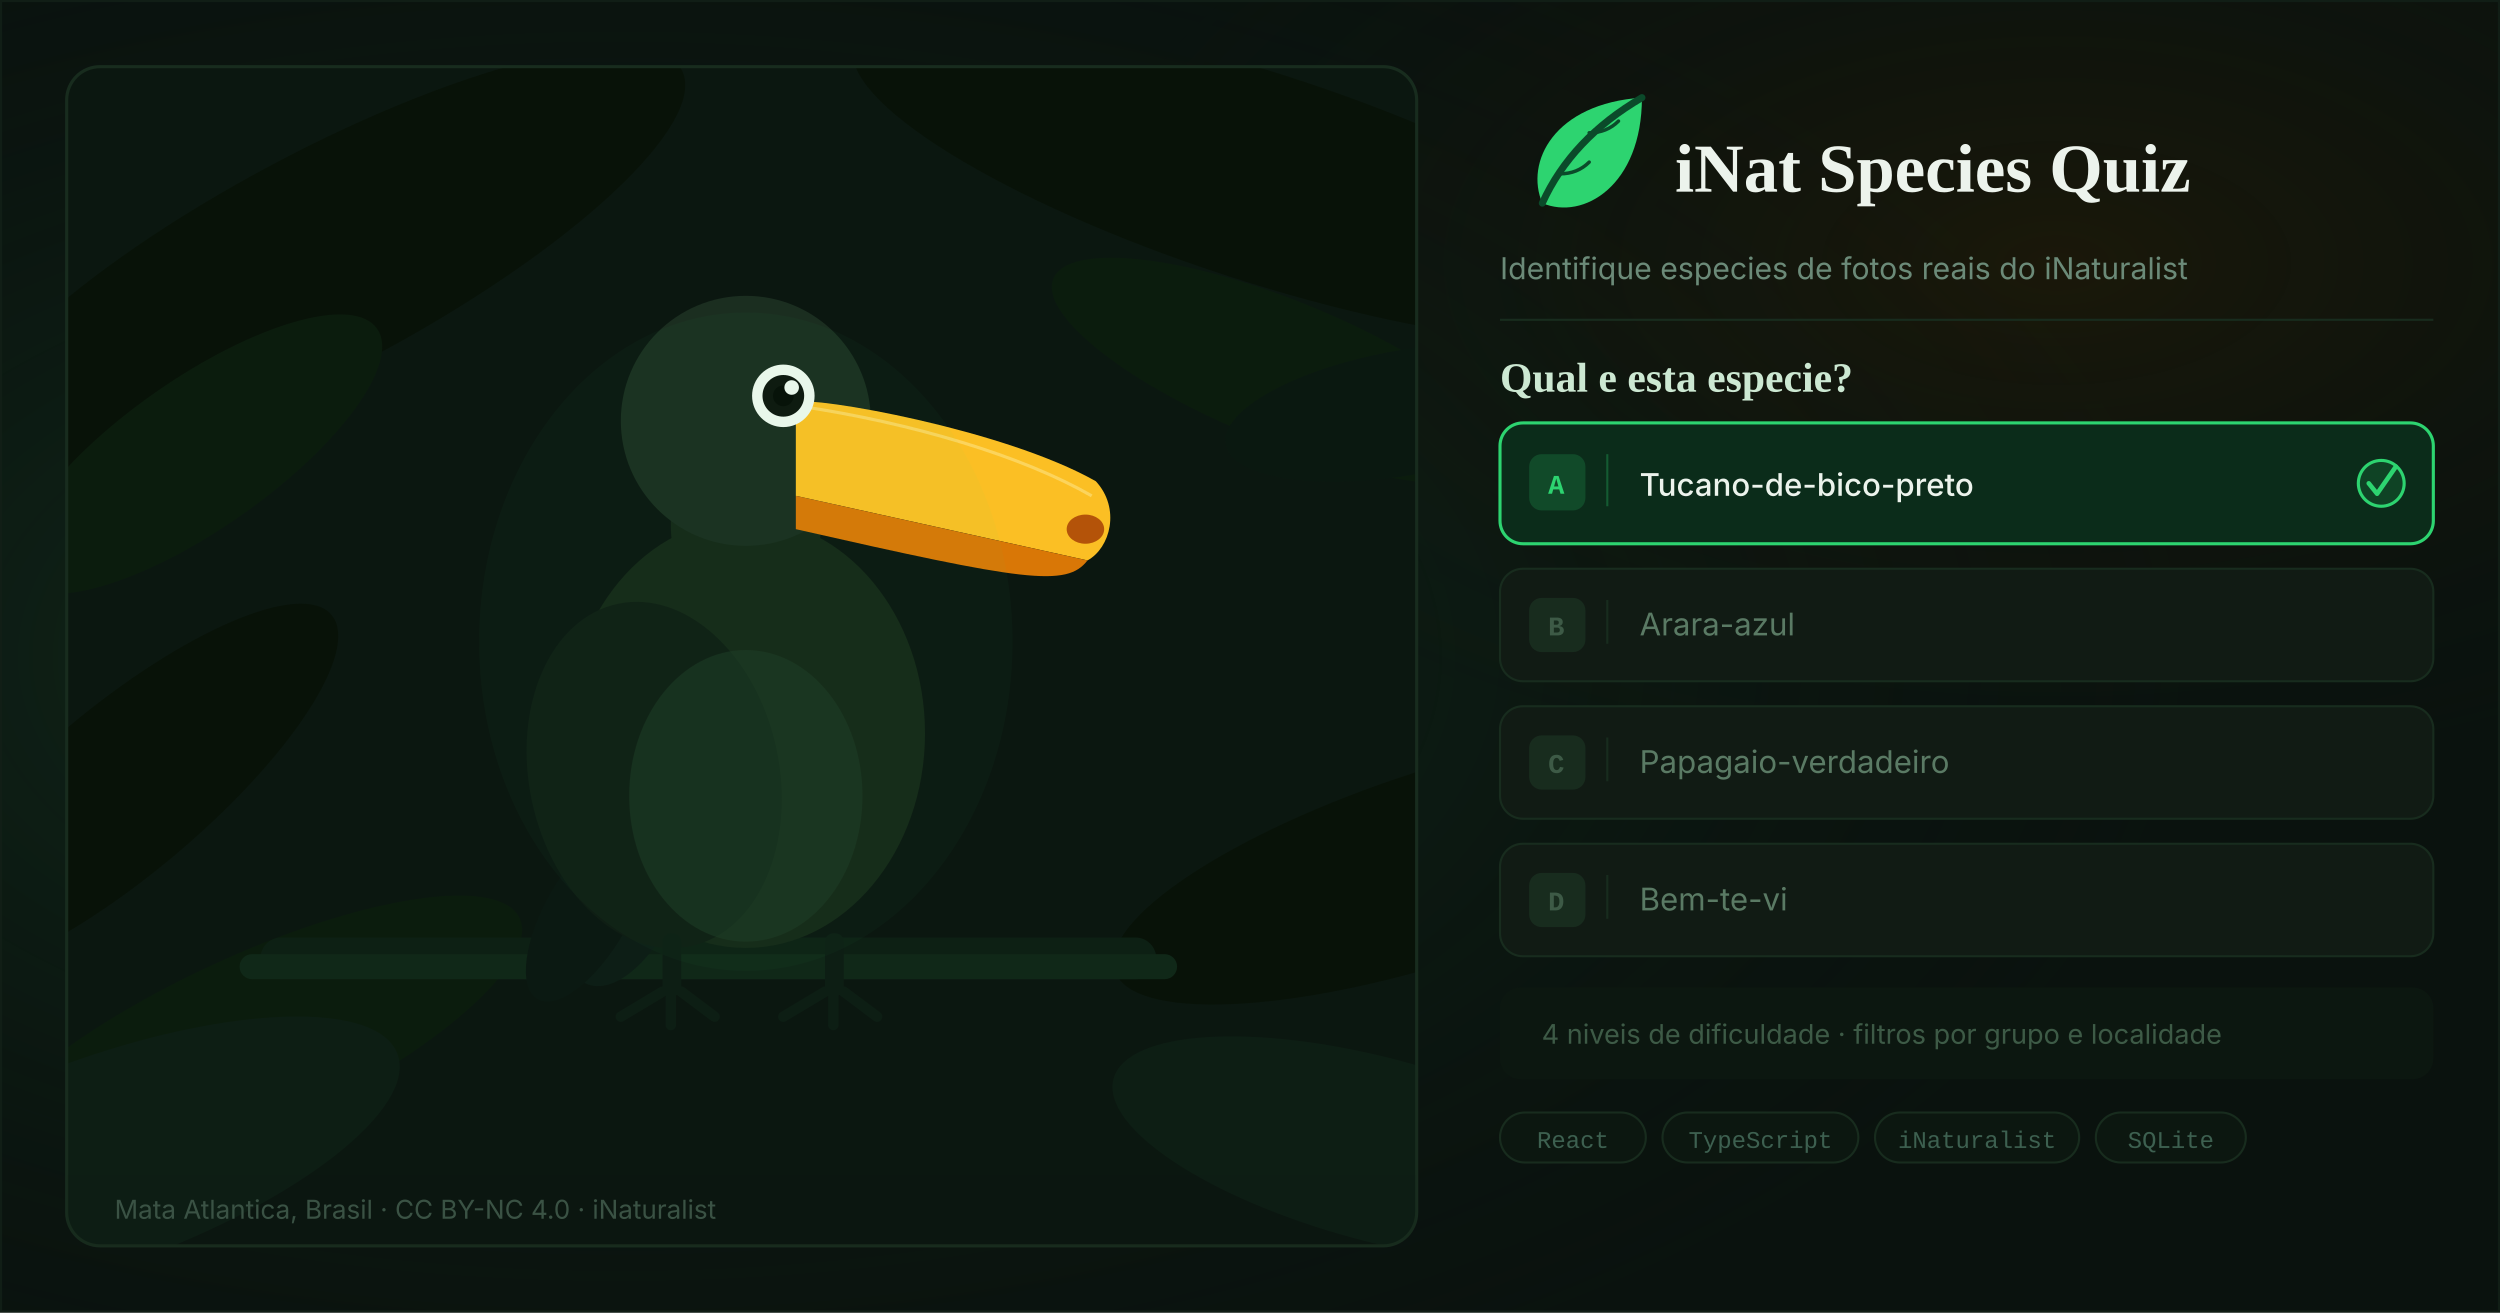
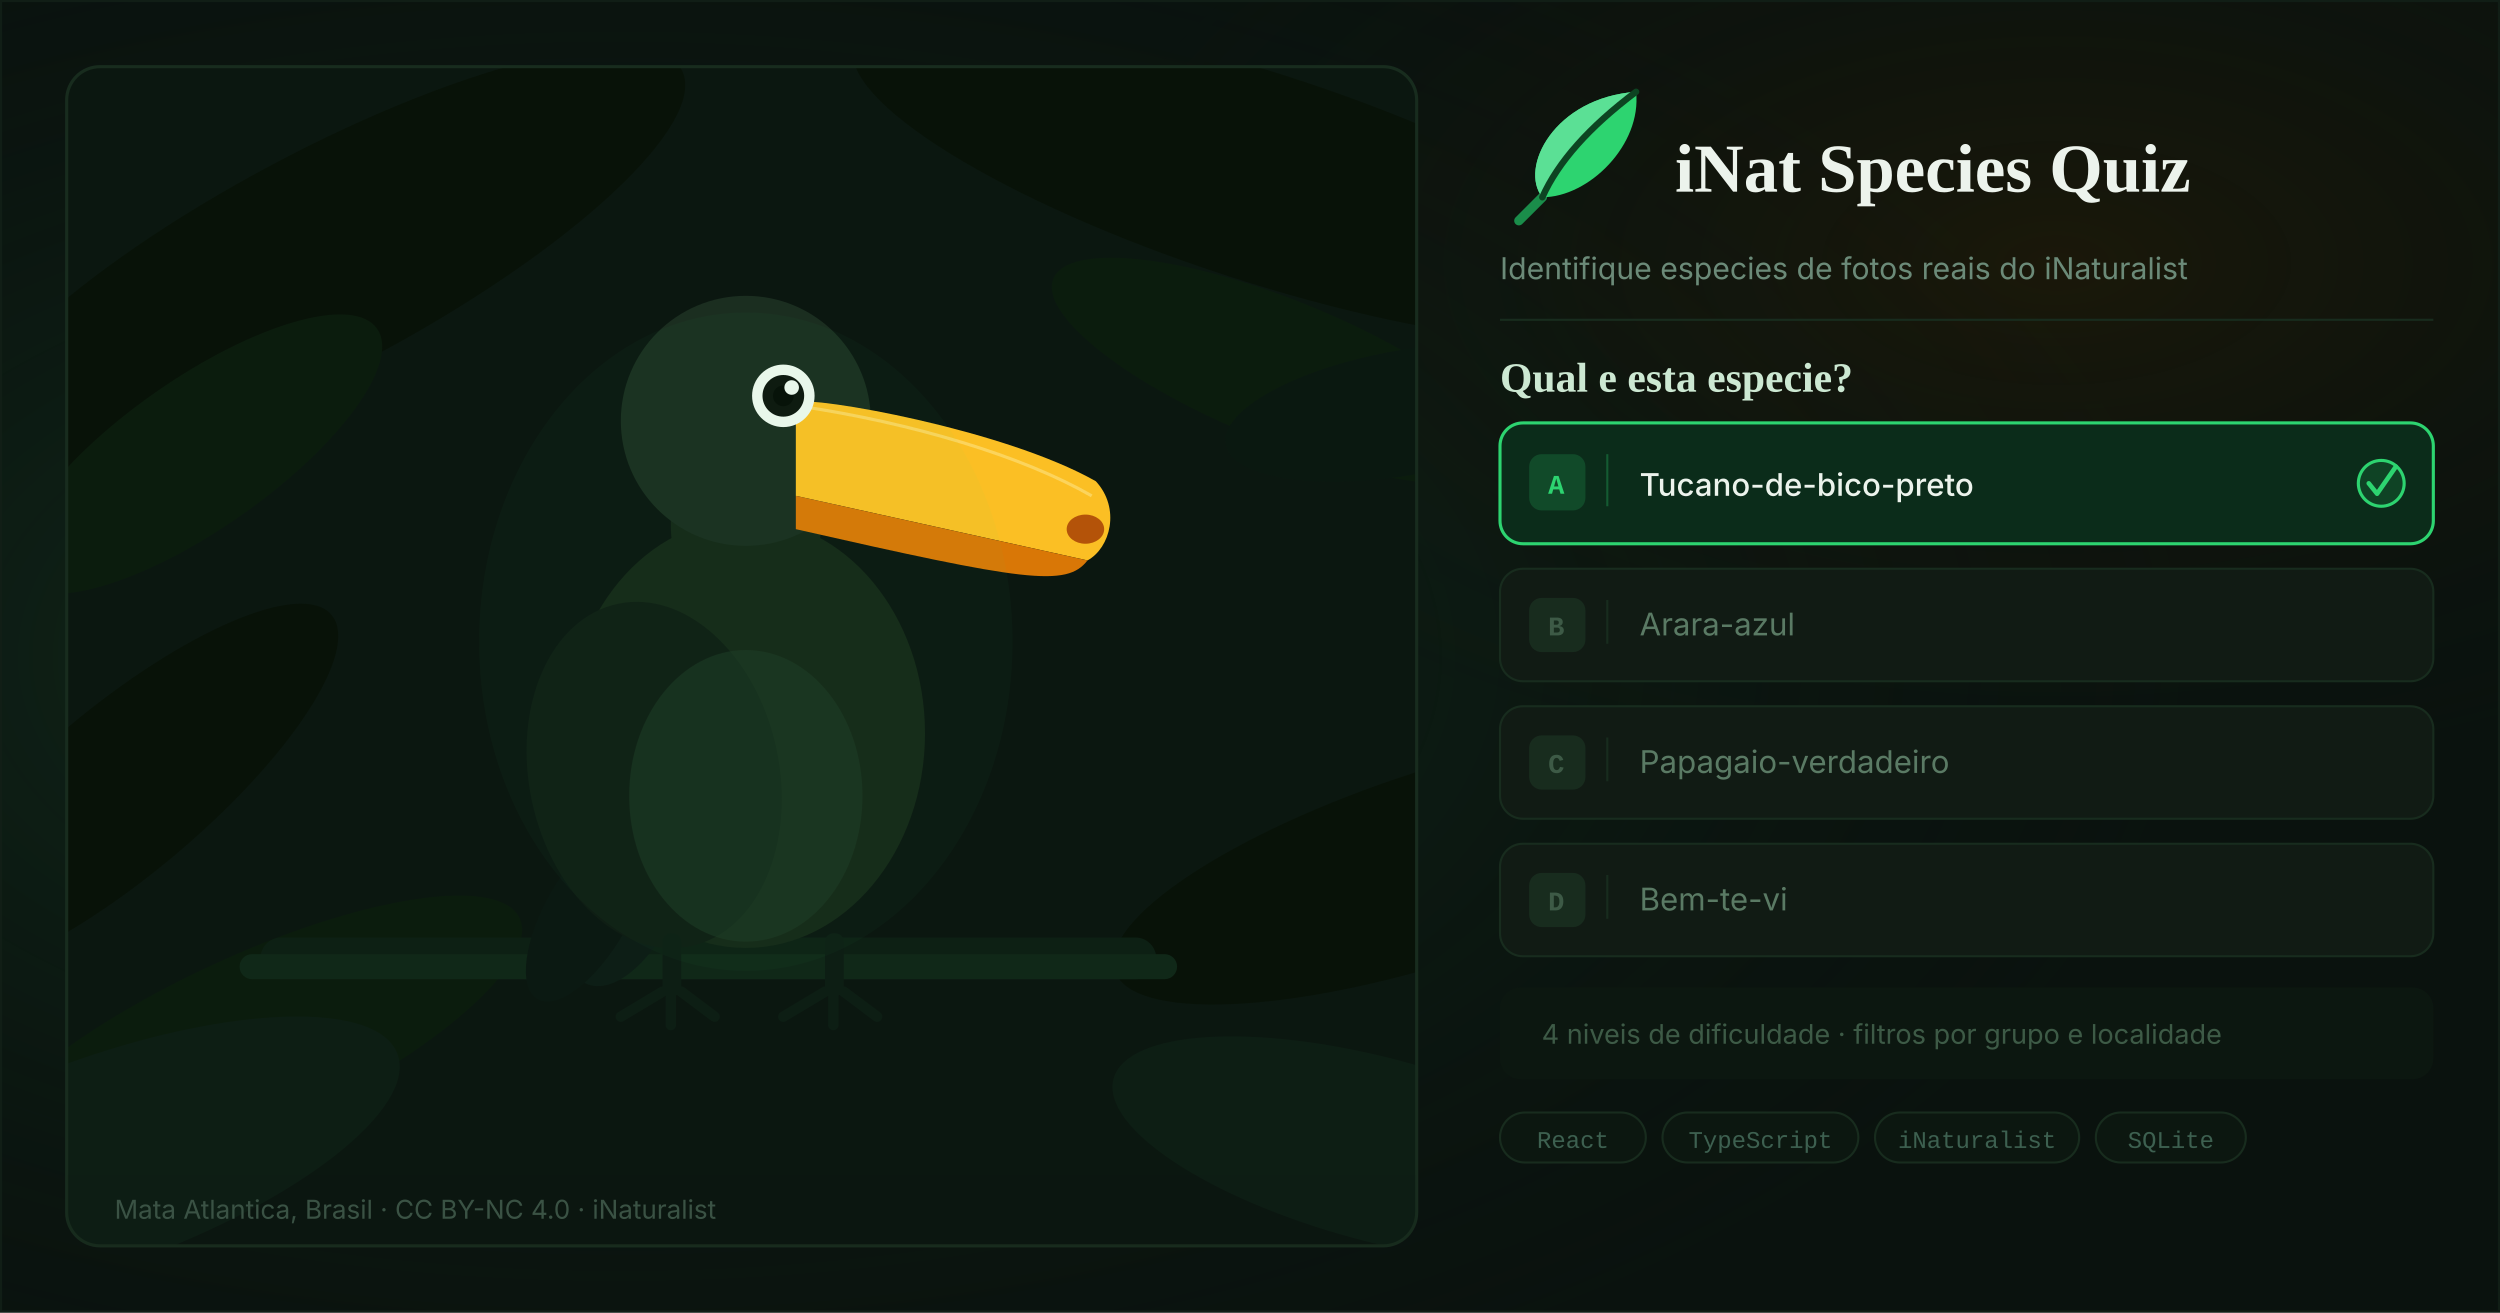
<svg xmlns="http://www.w3.org/2000/svg" viewBox="0 0 1200 630" width="1200" height="630">
  <defs>
    <radialGradient id="bg1" cx="0.25" cy="0.5" r="0.65">
      <stop offset="0%" stop-color="#1a4d2e" stop-opacity="0.5" />
      <stop offset="100%" stop-color="#0a120e" stop-opacity="0" />
    </radialGradient>
    <radialGradient id="bg2" cx="0.82" cy="0.2" r="0.42">
      <stop offset="0%" stop-color="#3d2500" stop-opacity="0.32" />
      <stop offset="100%" stop-color="#0a120e" stop-opacity="0" />
    </radialGradient>
    <clipPath id="pc">
      <rect x="32" y="32" width="648" height="566" rx="16" />
    </clipPath>
  </defs>
  <rect width="1200" height="630" fill="#0a120e" />
  <rect width="1200" height="630" fill="url(#bg1)" />
  <rect width="1200" height="630" fill="url(#bg2)" />
  <g clip-path="url(#pc)">
    <rect x="32" y="32" width="648" height="566" fill="#0b1710" />
    <ellipse cx="155" cy="125" rx="195" ry="52" fill="#081208" transform="rotate(-28,155,125)" />
    <ellipse cx="605" cy="85" rx="205" ry="50" fill="#081208" transform="rotate(18,605,85)" />
    <ellipse cx="692" cy="415" rx="165" ry="46" fill="#081208" transform="rotate(-18,692,415)" />
    <ellipse cx="58" cy="380" rx="132" ry="40" fill="#081208" transform="rotate(-40,58,380)" />
    <ellipse cx="95" cy="218" rx="105" ry="36" fill="#0b1c0d" transform="rotate(-35,95,218)" />
    <ellipse cx="615" cy="178" rx="118" ry="34" fill="#0b1c0d" transform="rotate(22,615,178)" />
    <ellipse cx="118" cy="502" rx="145" ry="42" fill="#0b1c0d" transform="rotate(-25,118,502)" />
    <rect x="125" y="450" width="430" height="20" rx="10" fill="#0d2014" />
    <rect x="115" y="458" width="450" height="12" rx="6" fill="#102818" />
    <ellipse cx="302" cy="418" rx="28" ry="58" fill="#0d1e16" transform="rotate(20,302,418)" />
    <ellipse cx="282" cy="438" rx="20" ry="48" fill="#0b1912" transform="rotate(30,282,438)" />
    <ellipse cx="358" cy="352" rx="86" ry="103" fill="#162818" />
    <ellipse cx="314" cy="372" rx="60" ry="84" fill="#0f1e14" transform="rotate(-12,314,372)" />
    <ellipse cx="358" cy="252" rx="36" ry="46" fill="#162818" />
    <circle cx="358" cy="202" r="60" fill="#1b2e20" />
    <path d="M382 193 C390 190 482 206 526 231 C538 244 533 263 522 269 L382 238 Z" fill="#fbbf24" />
    <path d="M384 195 C438 203 491 219 524 238" stroke="#fde68a" stroke-width="1.5" fill="none" opacity="0.55" />
    <path d="M382 238 L522 269 C512 282 492 279 382 254 Z" fill="#d97706" />
    <ellipse cx="521" cy="254" rx="9" ry="7" fill="#b45309" />
    <ellipse cx="358" cy="382" rx="56" ry="70" fill="#1e3824" opacity="0.55" />
    <circle cx="376" cy="190" r="15" fill="#eef8ee" />
    <circle cx="376" cy="190" r="10" fill="#0d160d" />
    <circle cx="376" cy="190" r="5" fill="#060d06" />
    <circle cx="380" cy="186" r="3.5" fill="#eef8ee" />
    <rect x="318" y="448" width="9" height="30" rx="4" fill="#0d1e14" />
    <path d="M318 476 L298 488 M322 476 L322 492 M327 476 L343 488" stroke="#0d1e14" stroke-width="5" stroke-linecap="round" />
    <rect x="396" y="448" width="9" height="30" rx="4" fill="#0d1e14" />
    <path d="M396 476 L376 488 M400 476 L400 492 M405 476 L421 488" stroke="#0d1e14" stroke-width="5" stroke-linecap="round" />
    <ellipse cx="358" cy="308" rx="128" ry="158" fill="#2dd470" fill-opacity="0.03" />
    <ellipse cx="48" cy="558" rx="152" ry="50" fill="#0d1e14" transform="rotate(-20,48,558)" />
    <ellipse cx="662" cy="552" rx="132" ry="44" fill="#0d1e14" transform="rotate(15,662,552)" />
    <ellipse cx="675" cy="198" rx="88" ry="30" fill="#0a1810" transform="rotate(-10,675,198)" />
  </g>
  <rect x="32" y="32" width="648" height="566" rx="16" fill="none" stroke="#182c1e" stroke-width="1.5" />
  <path d="M48 564 L664 564 L664 598 Q664 598 648 598 L48 598 Q32 598 32 582 L32 564 Z" fill="#04090606" fill-opacity="0" />
  <rect x="32" y="564" width="648" height="34" fill="#04090606" />
  <text x="55" y="585" fill="#3a5244" font-family="-apple-system,BlinkMacSystemFont,'Segoe UI',sans-serif" font-size="12.5">Mata Atlantica, Brasil  ·  CC BY-NC 4.0  ·  iNaturalist</text>
  <g transform="translate(715 30) scale(2.8125)">
-     <path d="M 9 24 C 6 17, 11 7, 26 6 C 26 21, 16 27, 9 24 Z" fill="#2dd470" />
-     <path d="M 9 24 Q 14 13, 26 6" stroke="#0b4a2a" stroke-width="1.2" fill="none" stroke-linecap="round" />
-     <path d="M 12 19 Q 15 19, 17 17" stroke="#0b4a2a" stroke-width="0.6" fill="none" stroke-linecap="round" />
-     <path d="M 17 12 Q 20 12, 22 10" stroke="#0b4a2a" stroke-width="0.6" fill="none" stroke-linecap="round" />
+     <path d="M 5 27 L 9 23" stroke="#1a8d4a" stroke-width="1.6" stroke-linecap="round" />
+     <path d="M 9 23 C 5 18, 11 6, 25 5 C 26 14, 17 23, 9 23 Z" fill="#2dd470" />
+     <path d="M 9 23 C 5 18, 11 6, 25 5 Q 17 9, 9 23 Z" fill="#5be095" />
+     <path d="M 9 23 Q 13 14, 25 5" stroke="#0d4422" stroke-width="1.1" fill="none" stroke-linecap="round" />
  </g>
  <text x="804" y="92" fill="#ecf3ec" font-family="Georgia,'Times New Roman',serif" font-size="33" font-weight="700">iNat Species Quiz</text>
  <text x="720" y="134" fill="#6b8a78" font-family="-apple-system,BlinkMacSystemFont,'Segoe UI',sans-serif" font-size="14.5">Identifique especies de fotos reais do iNaturalist</text>
  <rect x="720" y="153" width="448" height="1" fill="#182c1e" />
  <text x="720" y="188" fill="#cce8d2" font-family="Georgia,'Times New Roman',serif" font-size="20" font-weight="600">Qual e esta especie?</text>
  <rect x="720" y="203" width="448" height="58" rx="11" fill="#0b2c1a" stroke="#2dd470" stroke-width="1.5" />
  <rect x="734" y="218" width="27" height="27" rx="6" fill="#2dd470" fill-opacity="0.18" />
  <text x="747" y="237" fill="#2dd470" font-family="'Courier New',monospace" font-size="13" font-weight="700" text-anchor="middle">A</text>
  <rect x="771" y="218" width="1" height="25" fill="#2dd470" fill-opacity="0.28" />
  <text x="787" y="238" fill="#ecf3ec" font-family="-apple-system,BlinkMacSystemFont,'Segoe UI',sans-serif" font-size="15" font-weight="500">Tucano-de-bico-preto</text>
  <circle cx="1143" cy="232" r="11" fill="#2dd470" fill-opacity="0.14" stroke="#2dd470" stroke-width="1.5" />
  <path d="M1137 232 L1141 237 L1150 224" stroke="#2dd470" stroke-width="2.2" fill="none" stroke-linecap="round" stroke-linejoin="round" />
  <rect x="720" y="273" width="448" height="54" rx="11" fill="#111b14" stroke="#182c1e" stroke-width="1" />
  <rect x="734" y="287" width="27" height="26" rx="6" fill="#182c1e" />
  <text x="747" y="305" fill="#3d5a46" font-family="'Courier New',monospace" font-size="13" font-weight="700" text-anchor="middle">B</text>
  <rect x="771" y="288" width="1" height="21" fill="#182c1e" />
  <text x="787" y="305" fill="#5a7a64" font-family="-apple-system,BlinkMacSystemFont,'Segoe UI',sans-serif" font-size="15">Arara-azul</text>
  <rect x="720" y="339" width="448" height="54" rx="11" fill="#111b14" stroke="#182c1e" stroke-width="1" />
  <rect x="734" y="353" width="27" height="26" rx="6" fill="#182c1e" />
  <text x="747" y="371" fill="#3d5a46" font-family="'Courier New',monospace" font-size="13" font-weight="700" text-anchor="middle">C</text>
  <rect x="771" y="354" width="1" height="21" fill="#182c1e" />
  <text x="787" y="371" fill="#5a7a64" font-family="-apple-system,BlinkMacSystemFont,'Segoe UI',sans-serif" font-size="15">Papagaio-verdadeiro</text>
  <rect x="720" y="405" width="448" height="54" rx="11" fill="#111b14" stroke="#182c1e" stroke-width="1" />
  <rect x="734" y="419" width="27" height="26" rx="6" fill="#182c1e" />
  <text x="747" y="437" fill="#3d5a46" font-family="'Courier New',monospace" font-size="13" font-weight="700" text-anchor="middle">D</text>
  <rect x="771" y="420" width="1" height="21" fill="#182c1e" />
  <text x="787" y="437" fill="#5a7a64" font-family="-apple-system,BlinkMacSystemFont,'Segoe UI',sans-serif" font-size="15">Bem-te-vi</text>
  <rect x="720" y="474" width="448" height="44" rx="10" fill="#0c1710" />
  <text x="740" y="501" fill="#3d5a46" font-family="-apple-system,BlinkMacSystemFont,'Segoe UI',sans-serif" font-size="13">4 niveis de dificuldade  ·  filtros por grupo e localidade</text>
  <rect x="720" y="534" width="70" height="24" rx="12" fill="#0c1710" stroke="#182c1e" stroke-width="1" />
  <text x="755" y="551" fill="#3d6050" font-family="'Courier New',monospace" font-size="11.5" text-anchor="middle">React</text>
  <rect x="798" y="534" width="94" height="24" rx="12" fill="#0c1710" stroke="#182c1e" stroke-width="1" />
  <text x="845" y="551" fill="#3d6050" font-family="'Courier New',monospace" font-size="11.5" text-anchor="middle">TypeScript</text>
  <rect x="900" y="534" width="98" height="24" rx="12" fill="#0c1710" stroke="#182c1e" stroke-width="1" />
  <text x="949" y="551" fill="#3d6050" font-family="'Courier New',monospace" font-size="11.5" text-anchor="middle">iNaturalist</text>
  <rect x="1006" y="534" width="72" height="24" rx="12" fill="#0c1710" stroke="#182c1e" stroke-width="1" />
  <text x="1042" y="551" fill="#3d6050" font-family="'Courier New',monospace" font-size="11.5" text-anchor="middle">SQLite</text>
  <rect x="0.5" y="0.5" width="1199" height="629" fill="none" stroke="#111e16" stroke-width="1" />
</svg>
